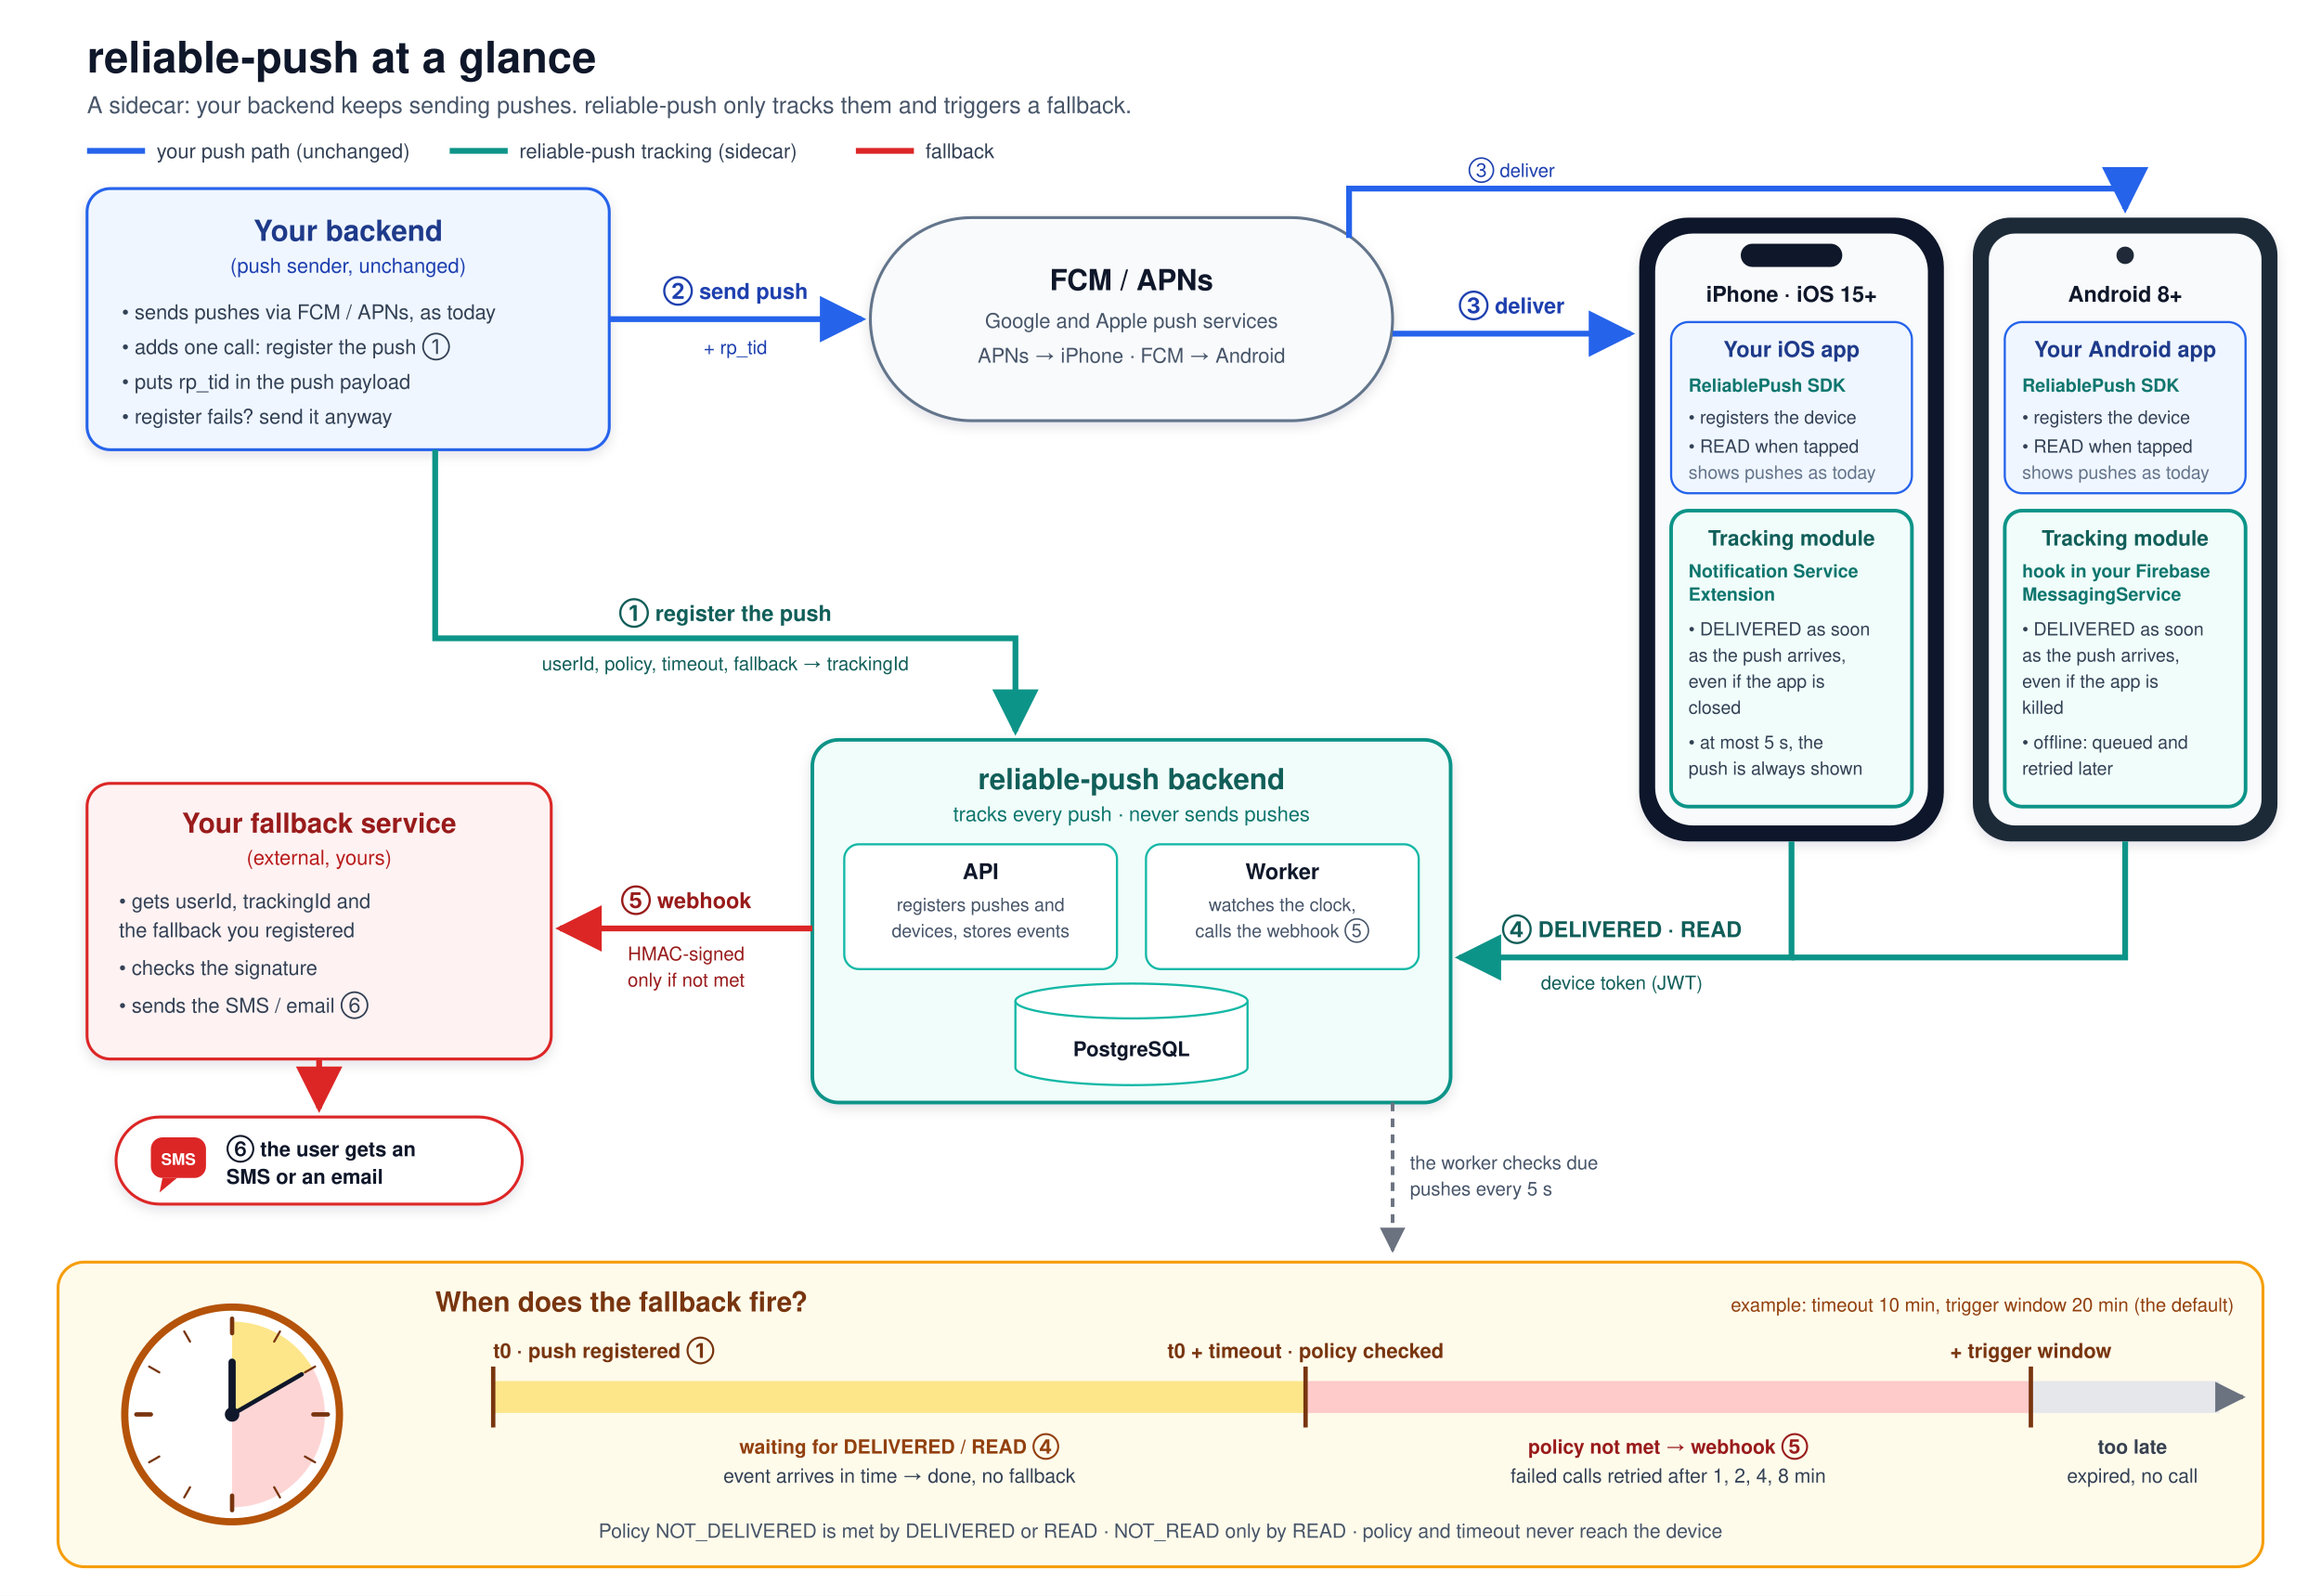
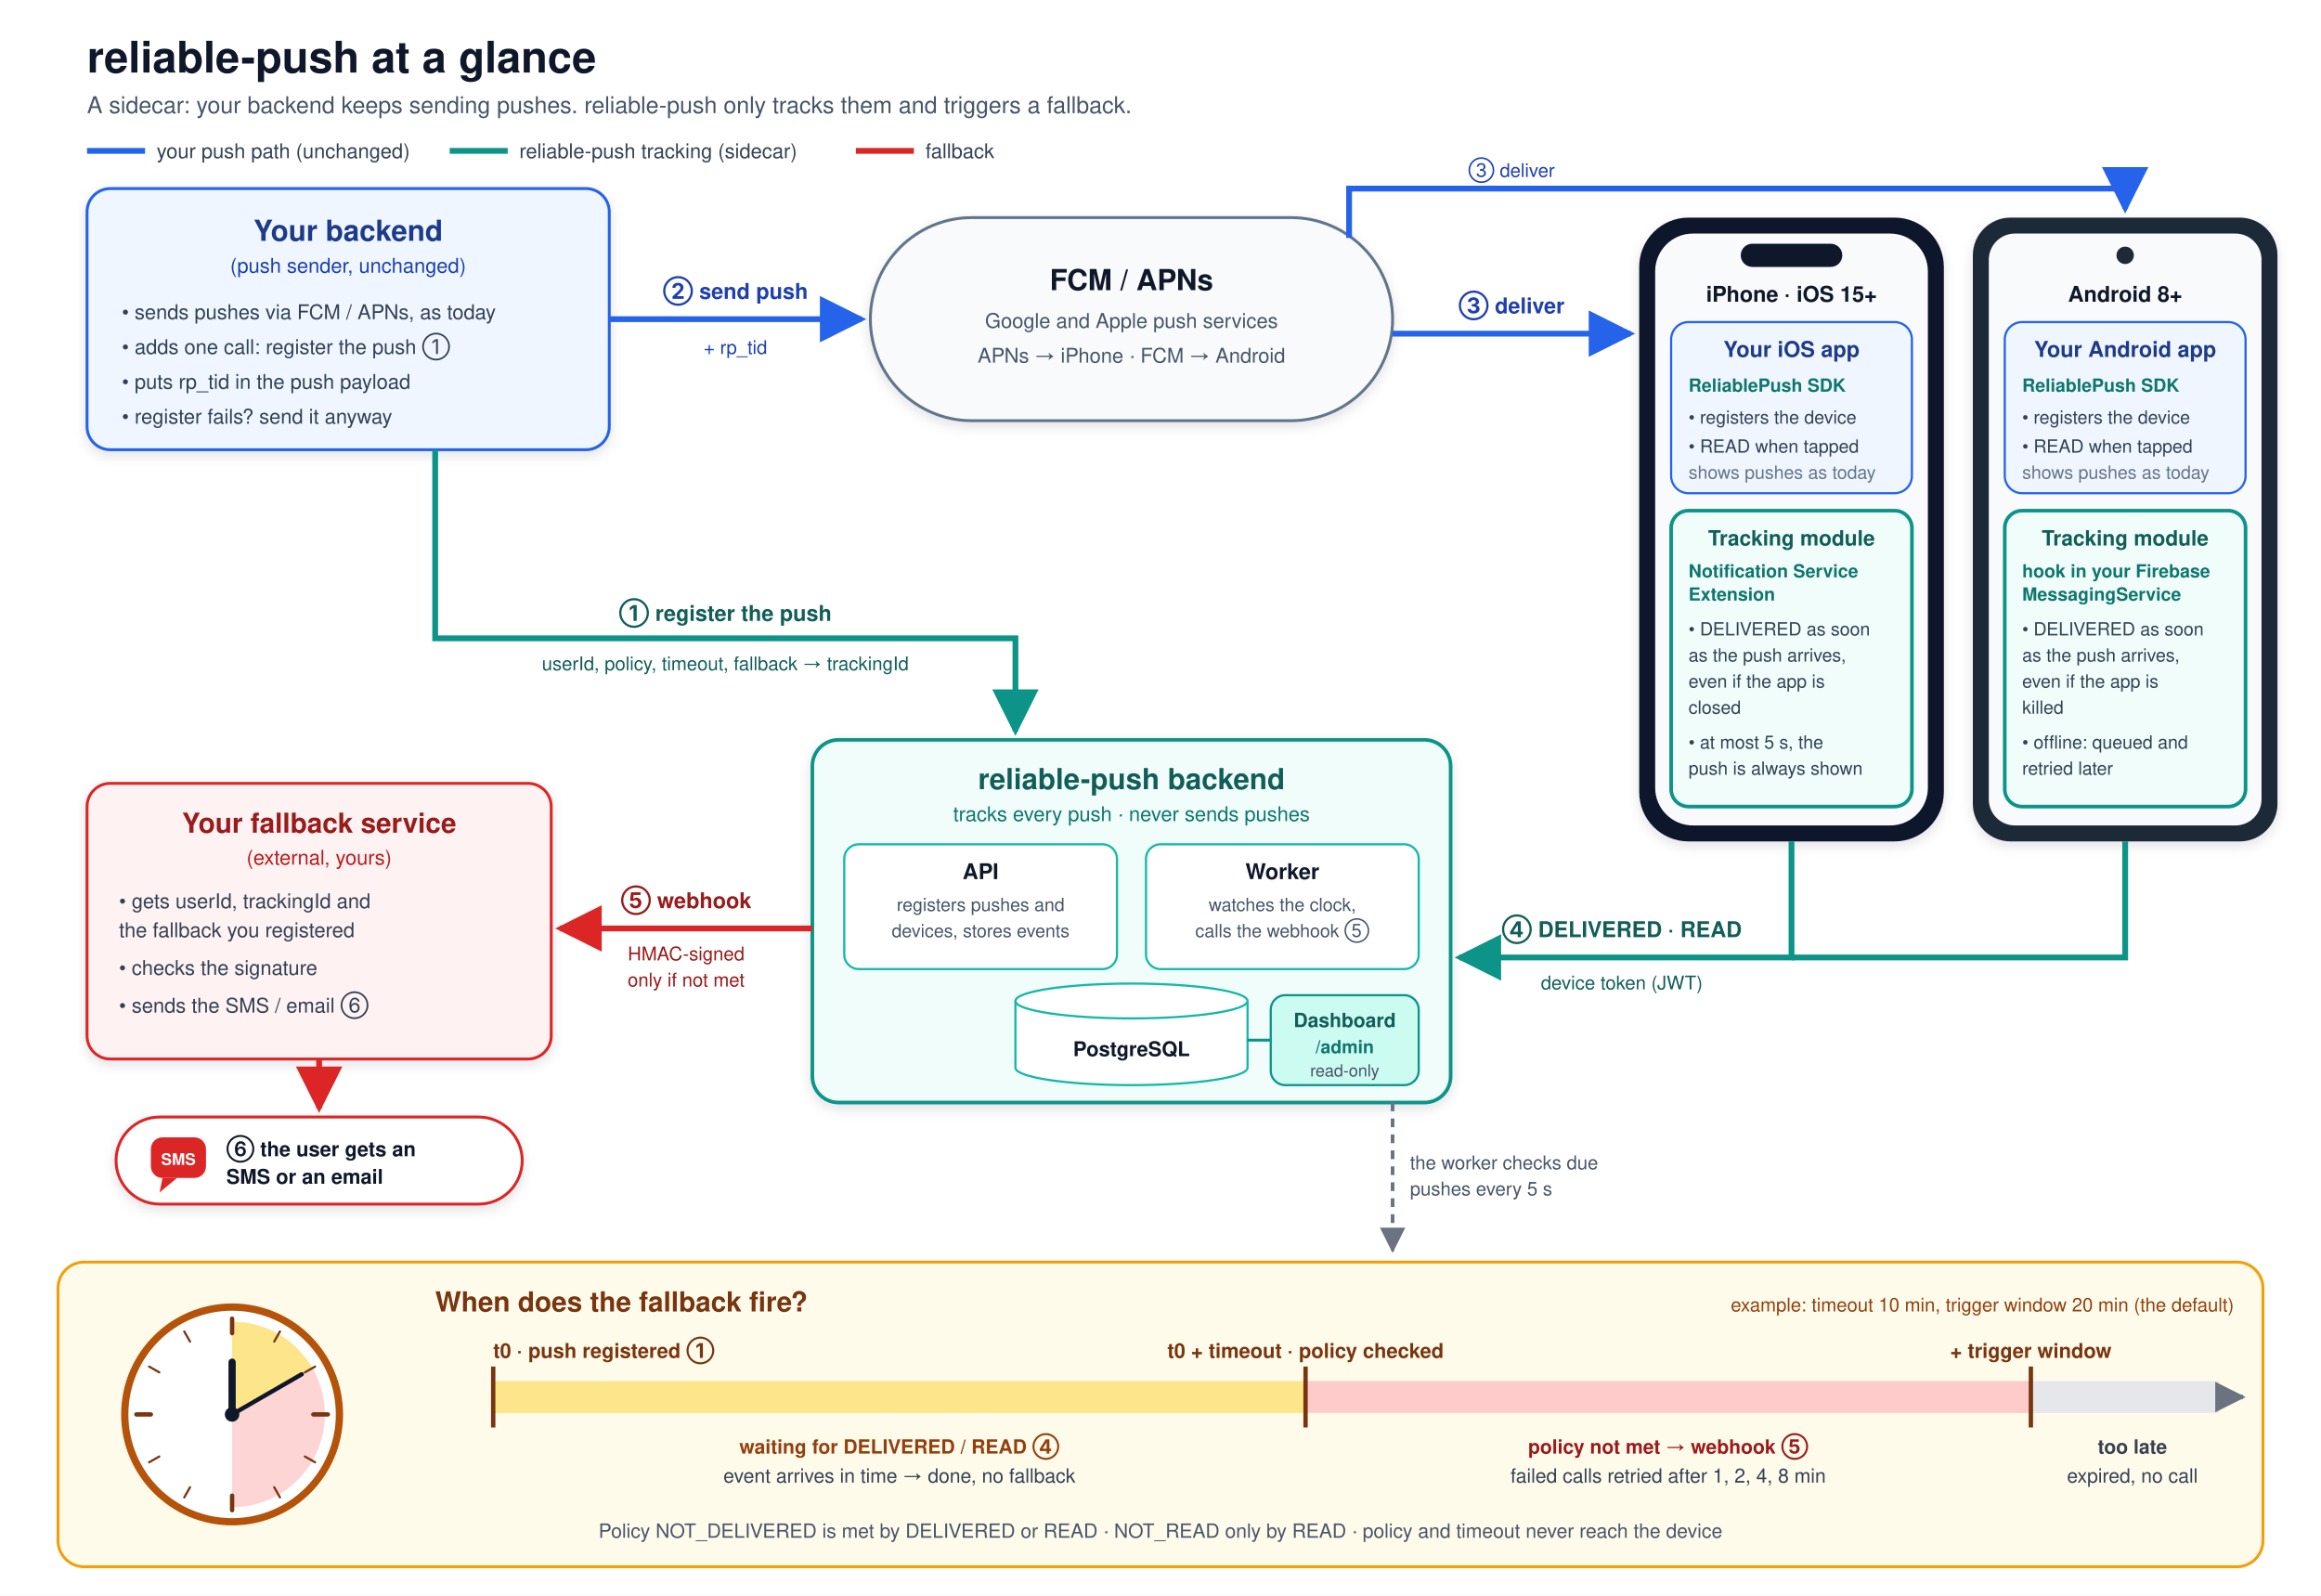
<svg xmlns="http://www.w3.org/2000/svg" viewBox="0 0 1600 1100" width="1600" height="1100" font-family="-apple-system, 'Segoe UI', Helvetica, Arial, sans-serif" role="img" aria-labelledby="title desc">
  <defs>
    <marker id="m-main" viewBox="0 0 10 10" refX="9" refY="5" markerWidth="8" markerHeight="8" orient="auto-start-reverse">
      <path d="M0,0 L10,5 L0,10 z" fill="#2563eb" />
    </marker>
    <marker id="m-side" viewBox="0 0 10 10" refX="9" refY="5" markerWidth="8" markerHeight="8" orient="auto-start-reverse">
      <path d="M0,0 L10,5 L0,10 z" fill="#0d9488" />
    </marker>
    <marker id="m-fall" viewBox="0 0 10 10" refX="9" refY="5" markerWidth="8" markerHeight="8" orient="auto-start-reverse">
      <path d="M0,0 L10,5 L0,10 z" fill="#dc2626" />
    </marker>
    <marker id="m-muted" viewBox="0 0 10 10" refX="9" refY="5" markerWidth="7" markerHeight="7" orient="auto-start-reverse">
      <path d="M0,0 L10,5 L0,10 z" fill="#6b7280" />
    </marker>
    <filter id="shadow" x="-10%" y="-10%" width="120%" height="130%">
      <feDropShadow dx="0" dy="3" stdDeviation="4" flood-color="#0f172a" flood-opacity="0.12" />
    </filter>
  </defs>
  <rect width="1600" height="1100" fill="#ffffff" />
  <text x="60" y="50" font-size="30" font-weight="700" fill="#0f172a">reliable-push at a glance</text>
  <text x="60" y="78" font-size="16" fill="#475569">A sidecar: your backend keeps sending pushes. reliable-push only tracks them and triggers a fallback.</text>
  <g font-size="14" fill="#334155">
    <line x1="60" y1="104" x2="100" y2="104" stroke="#2563eb" stroke-width="4" />
    <text x="108" y="109">your push path (unchanged)</text>
    <line x1="310" y1="104" x2="350" y2="104" stroke="#0d9488" stroke-width="4" />
    <text x="358" y="109">reliable-push tracking (sidecar)</text>
    <line x1="590" y1="104" x2="630" y2="104" stroke="#dc2626" stroke-width="4" />
    <text x="638" y="109">fallback</text>
  </g>
  <g filter="url(#shadow)">
    <rect x="60" y="130" width="360" height="180" rx="16" fill="#eff6ff" stroke="#2563eb" stroke-width="2" />
  </g>
  <text x="240" y="166" font-size="20" font-weight="700" fill="#1e3a8a" text-anchor="middle">Your backend</text>
  <text x="240" y="188" font-size="14" fill="#1e40af" text-anchor="middle">(push sender, unchanged)</text>
  <g font-size="14" fill="#334155">
    <text x="84" y="220">• sends pushes via FCM / APNs, as today</text>
    <text x="84" y="244">• adds one call: register the push ①</text>
    <text x="84" y="268">• puts rp_tid in the push payload</text>
    <text x="84" y="292">• register fails? send it anyway</text>
  </g>
  <g filter="url(#shadow)">
    <rect x="600" y="150" width="360" height="140" rx="70" fill="#f8fafc" stroke="#64748b" stroke-width="2" />
  </g>
  <text x="780" y="200" font-size="20" font-weight="700" fill="#0f172a" text-anchor="middle">FCM / APNs</text>
  <text x="780" y="226" font-size="14" fill="#475569" text-anchor="middle">Google and Apple push services</text>
  <text x="780" y="250" font-size="14" fill="#475569" text-anchor="middle">APNs → iPhone · FCM → Android</text>
  <line x1="420" y1="220" x2="594" y2="220" stroke="#2563eb" stroke-width="4" marker-end="url(#m-main)" />
  <text x="507" y="206" font-size="15" font-weight="700" fill="#1e40af" text-anchor="middle">② send push</text>
  <text x="507" y="244" font-size="13" fill="#1e40af" text-anchor="middle">+ rp_tid</text>
  <line x1="960" y1="230" x2="1124" y2="230" stroke="#2563eb" stroke-width="4" marker-end="url(#m-main)" />
  <path d="M930,164 L930,130 L1465,130 L1465,144" fill="none" stroke="#2563eb" stroke-width="4" marker-end="url(#m-main)" />
  <text x="1042" y="216" font-size="15" font-weight="700" fill="#1e40af" text-anchor="middle">③ deliver</text>
  <text x="1042" y="122" font-size="13" fill="#1e40af" text-anchor="middle">③ deliver</text>
  <g filter="url(#shadow)">
    <rect x="1130" y="150" width="210" height="430" rx="34" fill="#0f172a" />
  </g>
  <rect x="1141" y="161" width="188" height="408" rx="26" fill="#f8fafc" />
  <rect x="1200" y="168" width="70" height="16" rx="8" fill="#0f172a" />
  <text x="1235" y="208" font-size="15" font-weight="700" fill="#0f172a" text-anchor="middle">iPhone · iOS 15+</text>
  <rect x="1152" y="222" width="166" height="118" rx="12" fill="#eff6ff" stroke="#2563eb" stroke-width="1.5" />
  <text x="1235" y="246" font-size="15" font-weight="700" fill="#1e3a8a" text-anchor="middle">Your iOS app</text>
  <g font-size="12.5" fill="#334155">
    <text x="1164" y="270" font-weight="600" fill="#0f766e">ReliablePush SDK</text>
    <text x="1164" y="292">• registers the device</text>
    <text x="1164" y="312">• READ when tapped</text>
    <text x="1164" y="330" fill="#64748b">shows pushes as today</text>
  </g>
  <rect x="1152" y="352" width="166" height="204" rx="12" fill="#f0fdfa" stroke="#0d9488" stroke-width="2.5" />
  <text x="1235" y="376" font-size="14.5" font-weight="700" fill="#115e59" text-anchor="middle">Tracking module</text>
  <g font-size="12.5" fill="#334155">
    <text x="1164" y="398" fill="#0f766e" font-weight="600">Notification Service</text>
    <text x="1164" y="414" fill="#0f766e" font-weight="600">Extension</text>
    <text x="1164" y="438">• DELIVERED as soon</text>
    <text x="1164" y="456">  as the push arrives,</text>
    <text x="1164" y="474">  even if the app is</text>
    <text x="1164" y="492">  closed</text>
    <text x="1164" y="516">• at most 5 s, the</text>
    <text x="1164" y="534">  push is always shown</text>
  </g>
  <g filter="url(#shadow)">
    <rect x="1360" y="150" width="210" height="430" rx="26" fill="#1f2937" />
  </g>
  <rect x="1371" y="161" width="188" height="408" rx="18" fill="#f8fafc" />
  <circle cx="1465" cy="176" r="6" fill="#1f2937" />
  <text x="1465" y="208" font-size="15" font-weight="700" fill="#0f172a" text-anchor="middle">Android 8+</text>
  <rect x="1382" y="222" width="166" height="118" rx="12" fill="#eff6ff" stroke="#2563eb" stroke-width="1.5" />
  <text x="1465" y="246" font-size="15" font-weight="700" fill="#1e3a8a" text-anchor="middle">Your Android app</text>
  <g font-size="12.5" fill="#334155">
    <text x="1394" y="270" font-weight="600" fill="#0f766e">ReliablePush SDK</text>
    <text x="1394" y="292">• registers the device</text>
    <text x="1394" y="312">• READ when tapped</text>
    <text x="1394" y="330" fill="#64748b">shows pushes as today</text>
  </g>
  <rect x="1382" y="352" width="166" height="204" rx="12" fill="#f0fdfa" stroke="#0d9488" stroke-width="2.5" />
  <text x="1465" y="376" font-size="14.5" font-weight="700" fill="#115e59" text-anchor="middle">Tracking module</text>
  <g font-size="12.5" fill="#334155">
    <text x="1394" y="398" fill="#0f766e" font-weight="600">hook in your Firebase</text>
    <text x="1394" y="414" fill="#0f766e" font-weight="600">MessagingService</text>
    <text x="1394" y="438">• DELIVERED as soon</text>
    <text x="1394" y="456">  as the push arrives,</text>
    <text x="1394" y="474">  even if the app is</text>
    <text x="1394" y="492">  killed</text>
    <text x="1394" y="516">• offline: queued and</text>
    <text x="1394" y="534">  retried later</text>
  </g>
  <path d="M1465,580 L1465,660 L1235,660" fill="none" stroke="#0d9488" stroke-width="4" />
  <path d="M1235,580 L1235,660 L1006,660" fill="none" stroke="#0d9488" stroke-width="4" marker-end="url(#m-side)" />
  <text x="1118" y="646" font-size="15" font-weight="700" fill="#115e59" text-anchor="middle">④ DELIVERED · READ</text>
  <text x="1118" y="682" font-size="13" fill="#115e59" text-anchor="middle">device token (JWT)</text>
  <path d="M300,310 L300,440 L700,440 L700,504" fill="none" stroke="#0d9488" stroke-width="4" marker-end="url(#m-side)" />
  <text x="500" y="428" font-size="15" font-weight="700" fill="#115e59" text-anchor="middle">① register the push</text>
  <text x="500" y="462" font-size="13" fill="#115e59" text-anchor="middle">userId, policy, timeout, fallback → trackingId</text>
  <g filter="url(#shadow)">
    <rect x="560" y="510" width="440" height="250" rx="18" fill="#f0fdfa" stroke="#0d9488" stroke-width="2.5" />
  </g>
  <text x="780" y="544" font-size="20" font-weight="700" fill="#115e59" text-anchor="middle">reliable-push backend</text>
  <text x="780" y="566" font-size="14" fill="#0f766e" text-anchor="middle">tracks every push · never sends pushes</text>
  <rect x="582" y="582" width="188" height="86" rx="10" fill="#ffffff" stroke="#14b8a6" stroke-width="1.5" />
  <text x="676" y="606" font-size="15" font-weight="700" fill="#0f172a" text-anchor="middle">API</text>
  <text x="676" y="628" font-size="12.5" fill="#475569" text-anchor="middle">registers pushes and</text>
  <text x="676" y="646" font-size="12.5" fill="#475569" text-anchor="middle">devices, stores events</text>
  <rect x="790" y="582" width="188" height="86" rx="10" fill="#ffffff" stroke="#14b8a6" stroke-width="1.5" />
  <text x="884" y="606" font-size="15" font-weight="700" fill="#0f172a" text-anchor="middle">Worker</text>
  <text x="884" y="628" font-size="12.5" fill="#475569" text-anchor="middle">watches the clock,</text>
  <text x="884" y="646" font-size="12.5" fill="#475569" text-anchor="middle">calls the webhook ⑤</text>
  <g>
    <path d="M700,690 L700,736 A80,12 0 0 0 860,736 L860,690" fill="#ffffff" stroke="#14b8a6" stroke-width="1.5" />
    <ellipse cx="780" cy="690" rx="80" ry="12" fill="#ffffff" stroke="#14b8a6" stroke-width="1.5" />
    <text x="780" y="728" font-size="14" font-weight="600" fill="#0f172a" text-anchor="middle">PostgreSQL</text>
  </g>
+   <line x1="860" y1="717" x2="876" y2="717" stroke="#0d9488" stroke-width="2" />
+   <rect x="876" y="686" width="102" height="62" rx="10" fill="#ccfbf1" stroke="#0d9488" stroke-width="1.5" />
+   <text x="927" y="708" font-size="13.5" font-weight="700" fill="#115e59" text-anchor="middle">Dashboard</text>
+   <text x="927" y="726" font-size="12.5" font-weight="600" fill="#0f766e" text-anchor="middle">/admin</text>
+   <text x="927" y="742" font-size="11.5" fill="#475569" text-anchor="middle">read-only</text>
  <line x1="560" y1="640" x2="386" y2="640" stroke="#dc2626" stroke-width="4" marker-end="url(#m-fall)" />
  <text x="473" y="626" font-size="15" font-weight="700" fill="#991b1b" text-anchor="middle">⑤ webhook</text>
  <text x="473" y="662" font-size="13" fill="#991b1b" text-anchor="middle">HMAC-signed</text>
  <text x="473" y="680" font-size="13" fill="#991b1b" text-anchor="middle">only if not met</text>
  <g filter="url(#shadow)">
    <rect x="60" y="540" width="320" height="190" rx="16" fill="#fef2f2" stroke="#dc2626" stroke-width="2" />
  </g>
  <text x="220" y="574" font-size="19" font-weight="700" fill="#991b1b" text-anchor="middle">Your fallback service</text>
  <text x="220" y="596" font-size="14" fill="#b91c1c" text-anchor="middle">(external, yours)</text>
  <g font-size="14" fill="#334155">
    <text x="82" y="626">• gets userId, trackingId and</text>
    <text x="82" y="646">  the fallback you registered</text>
    <text x="82" y="672">• checks the signature</text>
    <text x="82" y="698">• sends the SMS / email ⑥</text>
  </g>
  <line x1="220" y1="730" x2="220" y2="764" stroke="#dc2626" stroke-width="4" marker-end="url(#m-fall)" />
  <g filter="url(#shadow)">
    <rect x="80" y="770" width="280" height="60" rx="30" fill="#ffffff" stroke="#dc2626" stroke-width="2" />
  </g>
  <g transform="translate(104,784)">
    <rect x="0" y="0" width="38" height="28" rx="8" fill="#dc2626" />
    <path d="M8,28 L6,38 L18,28 z" fill="#dc2626" />
    <text x="19" y="19" font-size="11" font-weight="700" fill="#ffffff" text-anchor="middle">SMS</text>
  </g>
  <text x="156" y="797" font-size="14" font-weight="600" fill="#0f172a">⑥ the user gets an</text>
  <text x="156" y="816" font-size="14" font-weight="600" fill="#0f172a">SMS or an email</text>
  <path d="M960,760 L960,862" fill="none" stroke="#6b7280" stroke-width="2.5" stroke-dasharray="6 5" marker-end="url(#m-muted)" />
  <text x="972" y="806" font-size="13" fill="#475569">the worker checks due</text>
  <text x="972" y="824" font-size="13" fill="#475569">pushes every 5 s</text>
  <rect x="40" y="870" width="1520" height="210" rx="18" fill="#fffbeb" stroke="#f59e0b" stroke-width="2" />
  <g transform="translate(160,975)">
    <circle r="74" fill="#ffffff" stroke="#b45309" stroke-width="5" />
    <path d="M0,0 L0,-64 A64,64 0 0 1 55.4,-32 z" fill="#fde68a" />
    <path d="M0,0 L55.4,-32 A64,64 0 0 1 0,64 z" fill="#fecaca" opacity="0.8" />
    <g stroke="#78350f" stroke-width="3" stroke-linecap="round">
      <line x1="0" y1="-66" x2="0" y2="-56" />
      <line x1="66" y1="0" x2="56" y2="0" />
      <line x1="0" y1="66" x2="0" y2="56" />
      <line x1="-66" y1="0" x2="-56" y2="0" />
    </g>
    <g stroke="#78350f" stroke-width="1.5" stroke-linecap="round">
      <line x1="33" y1="-57.2" x2="29" y2="-50.2" />
      <line x1="57.2" y1="-33" x2="50.2" y2="-29" />
      <line x1="57.2" y1="33" x2="50.2" y2="29" />
      <line x1="33" y1="57.2" x2="29" y2="50.2" />
      <line x1="-33" y1="57.2" x2="-29" y2="50.2" />
      <line x1="-57.2" y1="33" x2="-50.2" y2="29" />
      <line x1="-57.2" y1="-33" x2="-50.2" y2="-29" />
      <line x1="-33" y1="-57.2" x2="-29" y2="-50.2" />
    </g>
    <line x1="0" y1="0" x2="0" y2="-36" stroke="#0f172a" stroke-width="5" stroke-linecap="round" />
    <line x1="0" y1="0" x2="48" y2="-27.7" stroke="#0f172a" stroke-width="3" stroke-linecap="round" />
    <circle r="5" fill="#0f172a" />
  </g>
  <text x="300" y="904" font-size="19" font-weight="700" fill="#78350f">When does the fallback fire?</text>
  <text x="1540" y="904" font-size="13" fill="#92400e" text-anchor="end">example: timeout 10 min, trigger window 20 min (the default)</text>
  <rect x="340" y="952" width="560" height="22" fill="#fde68a" />
  <rect x="900" y="952" width="500" height="22" fill="#fecaca" />
  <rect x="1400" y="952" width="130" height="22" fill="#e5e7eb" />
  <g stroke="#78350f" stroke-width="3">
    <line x1="340" y1="942" x2="340" y2="984" />
    <line x1="900" y1="942" x2="900" y2="984" />
    <line x1="1400" y1="942" x2="1400" y2="984" />
  </g>
  <path d="M1530,963 L1546,963" stroke="#78350f" stroke-width="3" marker-end="url(#m-muted)" />
  <g font-size="14" font-weight="700" fill="#78350f">
    <text x="340" y="936">t0 · push registered ①</text>
    <text x="900" y="936" text-anchor="middle">t0 + timeout · policy checked</text>
    <text x="1400" y="936" text-anchor="middle">+ trigger window</text>
  </g>
  <g font-size="13.5" fill="#334155" text-anchor="middle">
    <text x="620" y="1002" font-weight="700" fill="#92400e">waiting for DELIVERED / READ ④</text>
    <text x="620" y="1022">event arrives in time → done, no fallback</text>
    <text x="1150" y="1002" font-weight="700" fill="#991b1b">policy not met → webhook ⑤</text>
    <text x="1150" y="1022">failed calls retried after 1, 2, 4, 8 min</text>
    <text x="1470" y="1002" font-weight="700" fill="#374151">too late</text>
    <text x="1470" y="1022">expired, no call</text>
  </g>
  <text x="800" y="1060" font-size="13.5" fill="#475569" text-anchor="middle">Policy NOT_DELIVERED is met by DELIVERED or READ · NOT_READ only by READ · policy and timeout never reach the device</text>
</svg>
